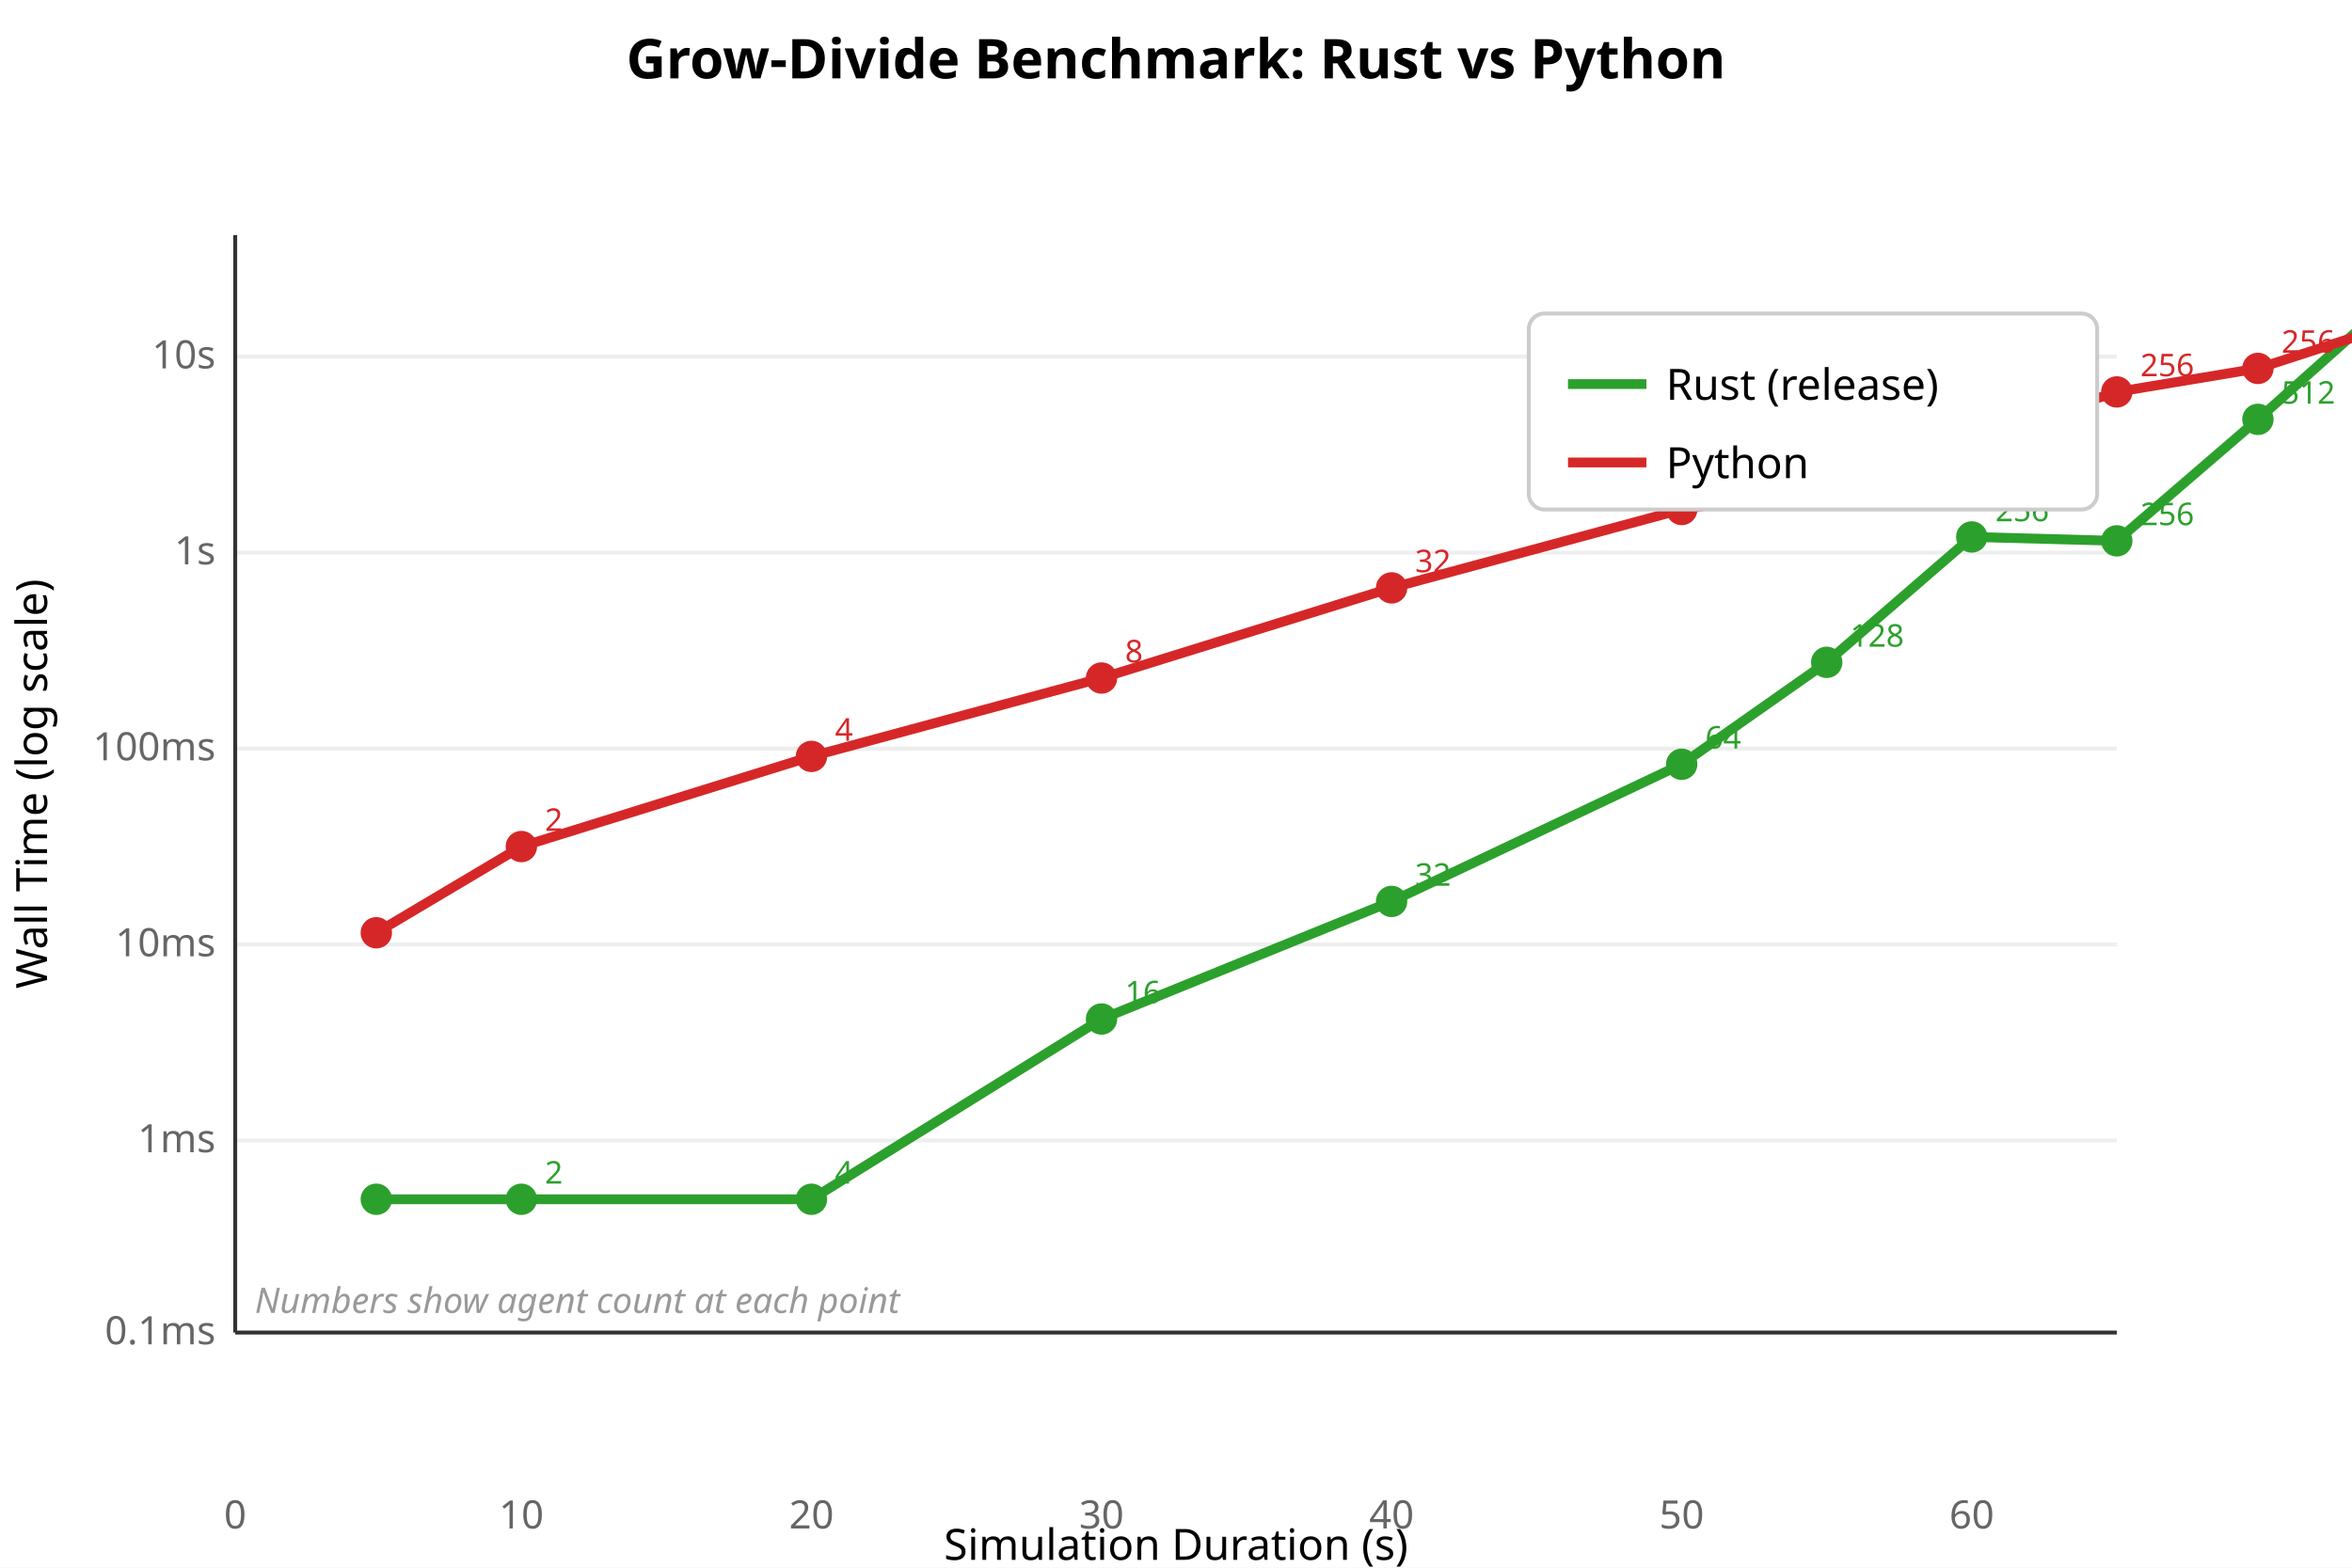
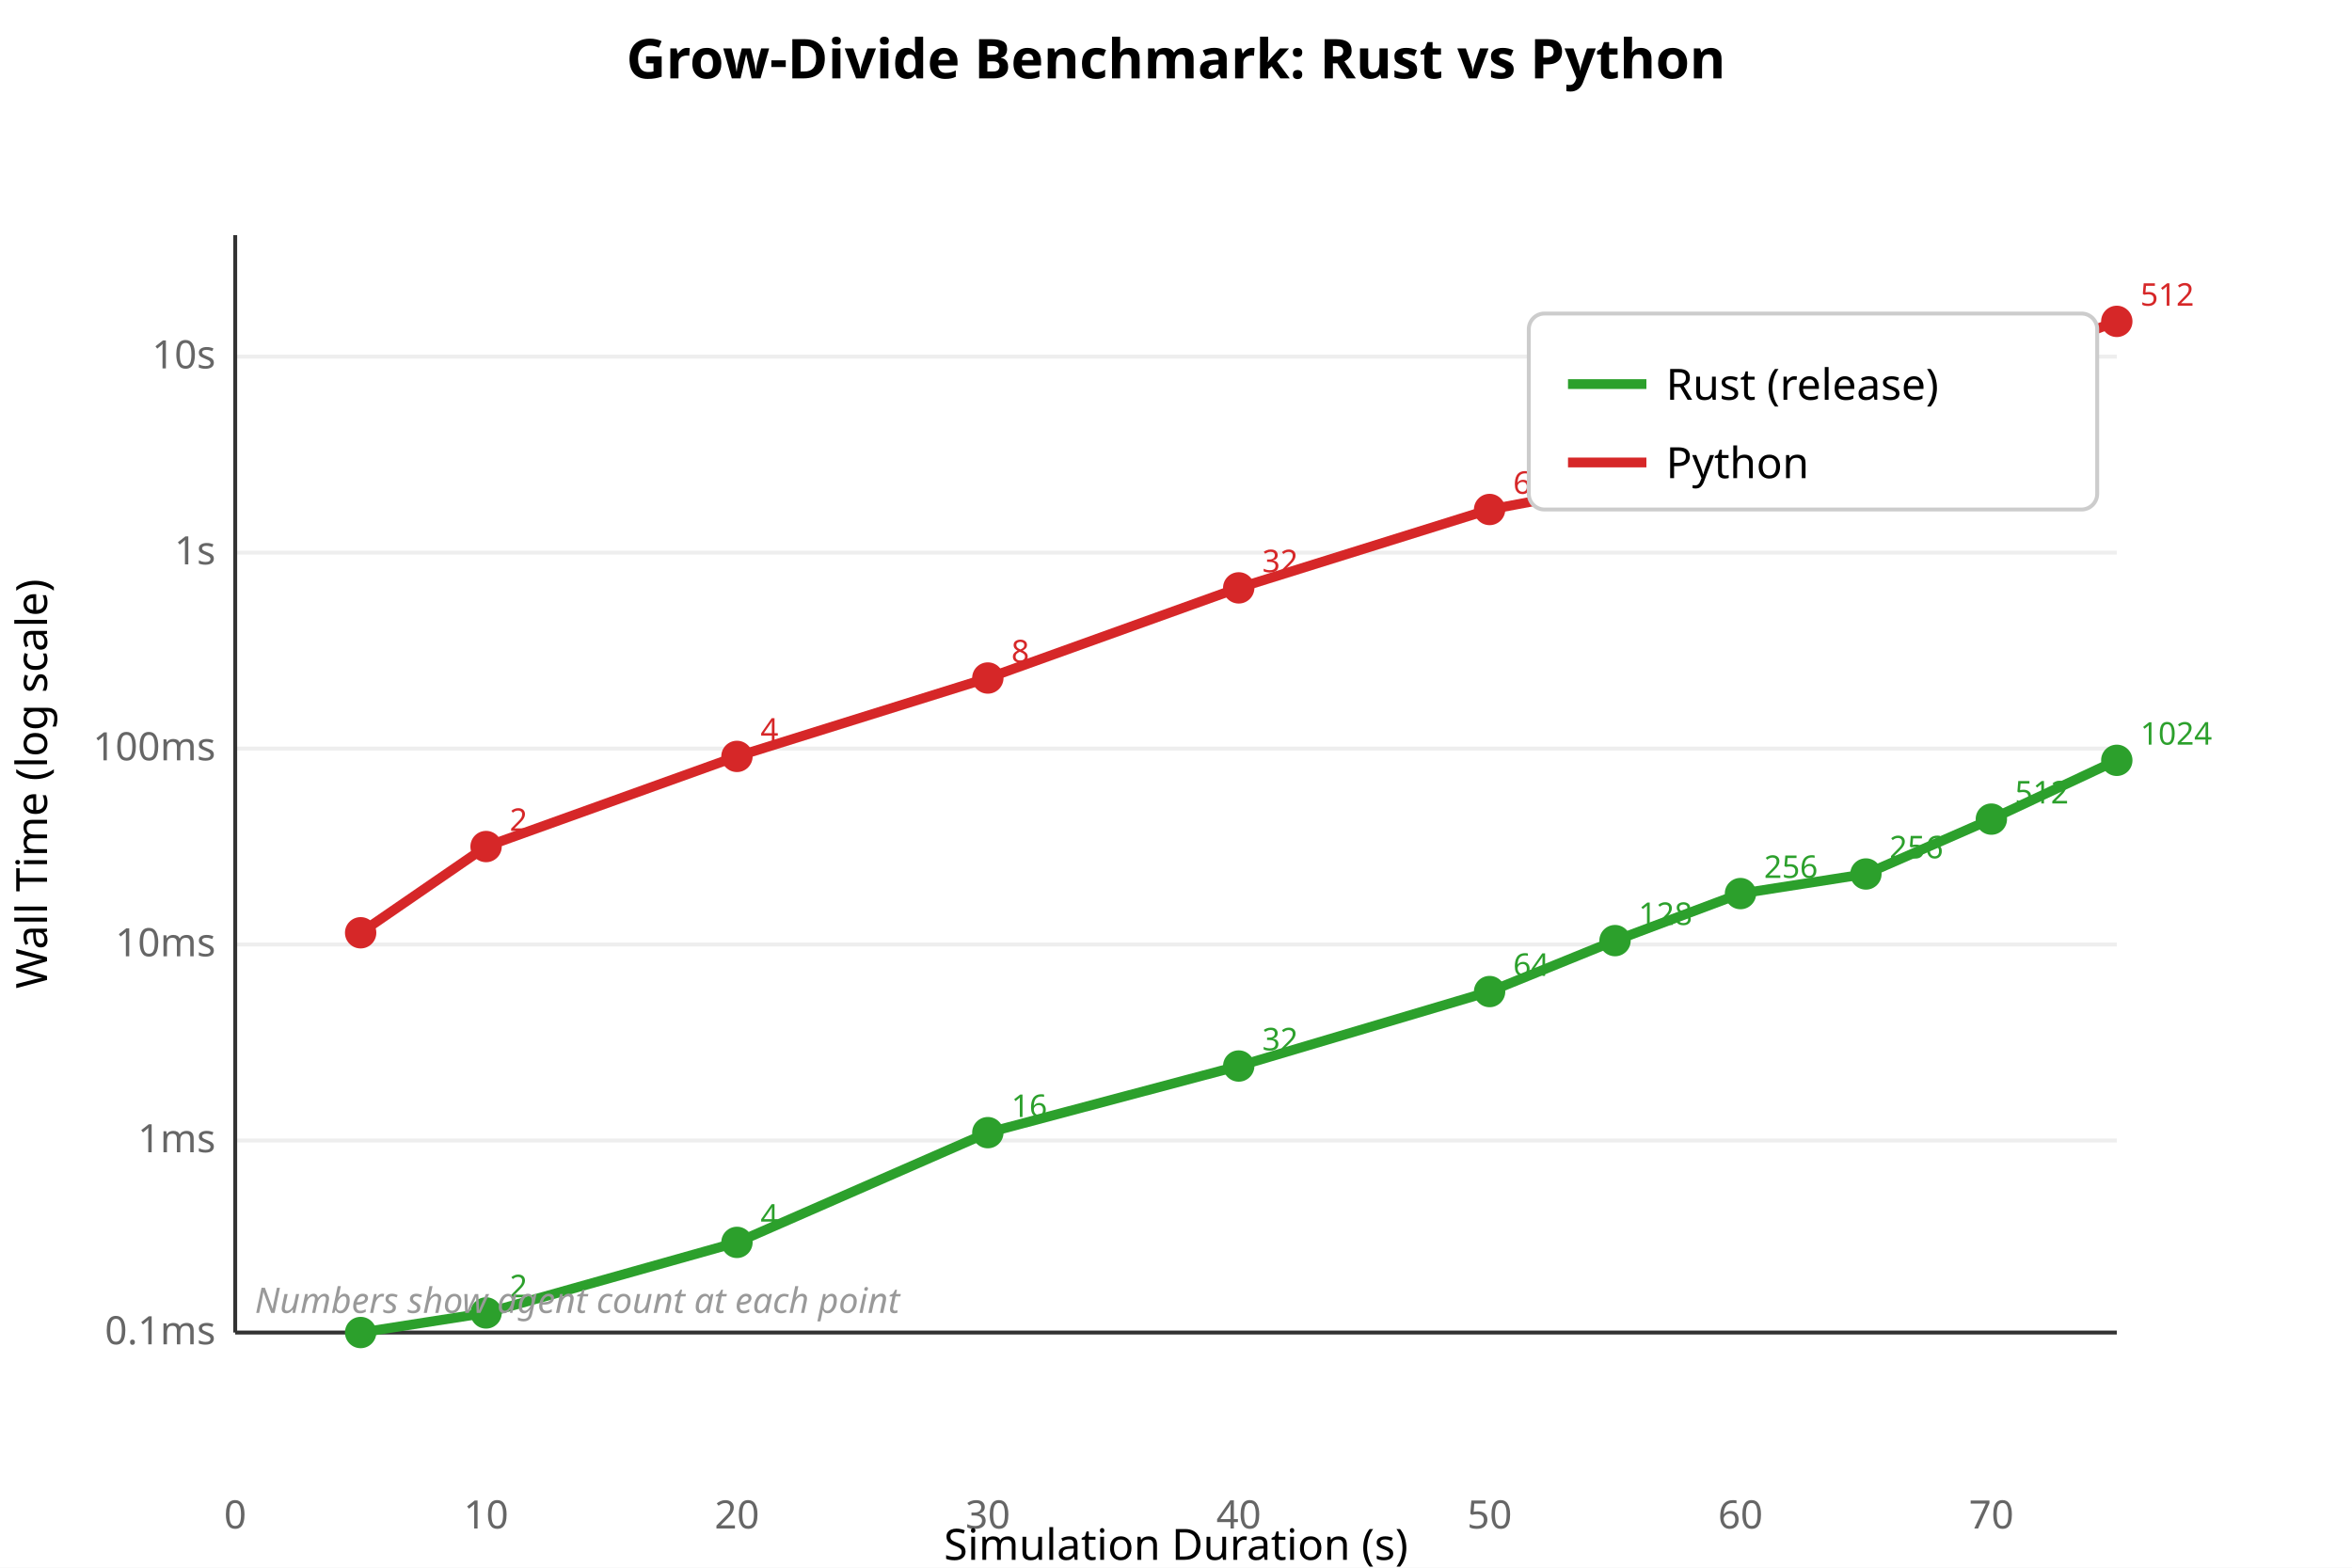
<svg xmlns="http://www.w3.org/2000/svg" width="600" height="400" viewBox="0 0 600 400">
  <rect width="600" height="400" fill="white" />
  <text x="300" y="20" text-anchor="middle" font-size="14" font-family="sans-serif" font-weight="bold">Grow-Divide Benchmark: Rust vs Python</text>
  <line x1="60" y1="340" x2="540" y2="340" stroke="#eee" stroke-width="1" />
  <text x="55" y="343" text-anchor="end" font-size="10" font-family="sans-serif" fill="#666">0.1ms</text>
  <line x1="60" y1="291" x2="540" y2="291" stroke="#eee" stroke-width="1" />
  <text x="55" y="294" text-anchor="end" font-size="10" font-family="sans-serif" fill="#666">1ms</text>
  <line x1="60" y1="241" x2="540" y2="241" stroke="#eee" stroke-width="1" />
  <text x="55" y="244" text-anchor="end" font-size="10" font-family="sans-serif" fill="#666">10ms</text>
  <line x1="60" y1="191" x2="540" y2="191" stroke="#eee" stroke-width="1" />
  <text x="55" y="194" text-anchor="end" font-size="10" font-family="sans-serif" fill="#666">100ms</text>
  <line x1="60" y1="141" x2="540" y2="141" stroke="#eee" stroke-width="1" />
  <text x="55" y="144" text-anchor="end" font-size="10" font-family="sans-serif" fill="#666">1s</text>
  <line x1="60" y1="91" x2="540" y2="91" stroke="#eee" stroke-width="1" />
  <text x="55" y="94" text-anchor="end" font-size="10" font-family="sans-serif" fill="#666">10s</text>
  <text x="60" y="390" text-anchor="middle" font-size="10" font-family="sans-serif" fill="#666">0</text>
-   <text x="133" y="390" text-anchor="middle" font-size="10" font-family="sans-serif" fill="#666">10</text>
-   <text x="207" y="390" text-anchor="middle" font-size="10" font-family="sans-serif" fill="#666">20</text>
-   <text x="281" y="390" text-anchor="middle" font-size="10" font-family="sans-serif" fill="#666">30</text>
-   <text x="355" y="390" text-anchor="middle" font-size="10" font-family="sans-serif" fill="#666">40</text>
-   <text x="429" y="390" text-anchor="middle" font-size="10" font-family="sans-serif" fill="#666">50</text>
-   <text x="503" y="390" text-anchor="middle" font-size="10" font-family="sans-serif" fill="#666">60</text>
-   <line x1="60" y1="60" x2="60" y2="340" stroke="#333" stroke-width="1" />
-   <line x1="60" y1="340" x2="540" y2="340" stroke="#333" stroke-width="1" />
+   <text x="124" y="390" text-anchor="middle" font-size="10" font-family="sans-serif" fill="#666">10</text>
+   <text x="188" y="390" text-anchor="middle" font-size="10" font-family="sans-serif" fill="#666">20</text>
+   <text x="252" y="390" text-anchor="middle" font-size="10" font-family="sans-serif" fill="#666">30</text>
+   <text x="316" y="390" text-anchor="middle" font-size="10" font-family="sans-serif" fill="#666">40</text>
+   <text x="380" y="390" text-anchor="middle" font-size="10" font-family="sans-serif" fill="#666">50</text>
+   <text x="444" y="390" text-anchor="middle" font-size="10" font-family="sans-serif" fill="#666">60</text>
+   <text x="508" y="390" text-anchor="middle" font-size="10" font-family="sans-serif" fill="#666">70</text>
+   <line x1="60" y1="60" x2="60" y2="340" stroke="#333" />
+   <line x1="60" y1="340" x2="540" y2="340" stroke="#333" />
  <text x="300" y="398" text-anchor="middle" font-size="11" font-family="sans-serif">Simulation Duration (s)</text>
  <text x="12" y="200" text-anchor="middle" font-size="11" font-family="sans-serif" transform="rotate(-90 12 200)">Wall Time (log scale)</text>
-   <polyline points="96,306 133,306 207,306 281,260 355,230 429,195 466,169 503,137 540,138 576,107 613,74" fill="none" stroke="#2ca02c" stroke-width="2.5" />
-   <circle cx="96" cy="306" r="4" fill="#2ca02c" />
-   <circle cx="133" cy="306" r="4" fill="#2ca02c" />
-   <text x="139" y="302" font-size="8" font-family="sans-serif" fill="#2ca02c">2</text>
-   <circle cx="207" cy="306" r="4" fill="#2ca02c" />
-   <text x="213" y="302" font-size="8" font-family="sans-serif" fill="#2ca02c">4</text>
-   <circle cx="281" cy="260" r="4" fill="#2ca02c" />
-   <text x="287" y="256" font-size="8" font-family="sans-serif" fill="#2ca02c">16</text>
-   <circle cx="355" cy="230" r="4" fill="#2ca02c" />
-   <text x="361" y="226" font-size="8" font-family="sans-serif" fill="#2ca02c">32</text>
-   <circle cx="429" cy="195" r="4" fill="#2ca02c" />
-   <text x="435" y="191" font-size="8" font-family="sans-serif" fill="#2ca02c">64</text>
-   <circle cx="466" cy="169" r="4" fill="#2ca02c" />
-   <text x="472" y="165" font-size="8" font-family="sans-serif" fill="#2ca02c">128</text>
-   <circle cx="503" cy="137" r="4" fill="#2ca02c" />
-   <text x="509" y="133" font-size="8" font-family="sans-serif" fill="#2ca02c">256</text>
-   <circle cx="540" cy="138" r="4" fill="#2ca02c" />
-   <text x="546" y="134" font-size="8" font-family="sans-serif" fill="#2ca02c">256</text>
-   <circle cx="576" cy="107" r="4" fill="#2ca02c" />
-   <text x="582" y="103" font-size="8" font-family="sans-serif" fill="#2ca02c">512</text>
-   <circle cx="613" cy="74" r="4" fill="#2ca02c" />
-   <text x="619" y="70" font-size="8" font-family="sans-serif" fill="#2ca02c">1024</text>
-   <polyline points="96,238 133,216 207,193 281,173 355,150 429,130 466,124 503,112 540,100 576,94 613,82" fill="none" stroke="#d62728" stroke-width="2.5" />
-   <circle cx="96" cy="238" r="4" fill="#d62728" />
-   <circle cx="133" cy="216" r="4" fill="#d62728" />
-   <text x="139" y="212" font-size="8" font-family="sans-serif" fill="#d62728">2</text>
-   <circle cx="207" cy="193" r="4" fill="#d62728" />
-   <text x="213" y="189" font-size="8" font-family="sans-serif" fill="#d62728">4</text>
-   <circle cx="281" cy="173" r="4" fill="#d62728" />
-   <text x="287" y="169" font-size="8" font-family="sans-serif" fill="#d62728">8</text>
-   <circle cx="355" cy="150" r="4" fill="#d62728" />
-   <text x="361" y="146" font-size="8" font-family="sans-serif" fill="#d62728">32</text>
-   <circle cx="429" cy="130" r="4" fill="#d62728" />
-   <text x="435" y="126" font-size="8" font-family="sans-serif" fill="#d62728">64</text>
-   <circle cx="466" cy="124" r="4" fill="#d62728" />
-   <text x="472" y="120" font-size="8" font-family="sans-serif" fill="#d62728">64</text>
-   <circle cx="503" cy="112" r="4" fill="#d62728" />
-   <text x="509" y="108" font-size="8" font-family="sans-serif" fill="#d62728">128</text>
-   <circle cx="540" cy="100" r="4" fill="#d62728" />
-   <text x="546" y="96" font-size="8" font-family="sans-serif" fill="#d62728">256</text>
-   <circle cx="576" cy="94" r="4" fill="#d62728" />
-   <text x="582" y="90" font-size="8" font-family="sans-serif" fill="#d62728">256</text>
-   <circle cx="613" cy="82" r="4" fill="#d62728" />
-   <text x="619" y="78" font-size="8" font-family="sans-serif" fill="#d62728">512</text>
+   <polyline points="92,340 124,335 188,317 252,289 316,272 380,253 412,240 444,228 476,223 508,209 540,194" fill="none" stroke="#2ca02c" stroke-width="2.5" />
+   <circle cx="92" cy="340" r="4" fill="#2ca02c" />
+   <circle cx="124" cy="335" r="4" fill="#2ca02c" />
+   <text x="130" y="331" font-size="8" font-family="sans-serif" fill="#2ca02c">2</text>
+   <circle cx="188" cy="317" r="4" fill="#2ca02c" />
+   <text x="194" y="313" font-size="8" font-family="sans-serif" fill="#2ca02c">4</text>
+   <circle cx="252" cy="289" r="4" fill="#2ca02c" />
+   <text x="258" y="285" font-size="8" font-family="sans-serif" fill="#2ca02c">16</text>
+   <circle cx="316" cy="272" r="4" fill="#2ca02c" />
+   <text x="322" y="268" font-size="8" font-family="sans-serif" fill="#2ca02c">32</text>
+   <circle cx="380" cy="253" r="4" fill="#2ca02c" />
+   <text x="386" y="249" font-size="8" font-family="sans-serif" fill="#2ca02c">64</text>
+   <circle cx="412" cy="240" r="4" fill="#2ca02c" />
+   <text x="418" y="236" font-size="8" font-family="sans-serif" fill="#2ca02c">128</text>
+   <circle cx="444" cy="228" r="4" fill="#2ca02c" />
+   <text x="450" y="224" font-size="8" font-family="sans-serif" fill="#2ca02c">256</text>
+   <circle cx="476" cy="223" r="4" fill="#2ca02c" />
+   <text x="482" y="219" font-size="8" font-family="sans-serif" fill="#2ca02c">256</text>
+   <circle cx="508" cy="209" r="4" fill="#2ca02c" />
+   <text x="514" y="205" font-size="8" font-family="sans-serif" fill="#2ca02c">512</text>
+   <circle cx="540" cy="194" r="4" fill="#2ca02c" />
+   <text x="546" y="190" font-size="8" font-family="sans-serif" fill="#2ca02c">1024</text>
+   <polyline points="92,238 124,216 188,193 252,173 316,150 380,130 412,124 444,112 476,100 508,94 540,82" fill="none" stroke="#d62728" stroke-width="2.5" />
+   <circle cx="92" cy="238" r="4" fill="#d62728" />
+   <circle cx="124" cy="216" r="4" fill="#d62728" />
+   <text x="130" y="212" font-size="8" font-family="sans-serif" fill="#d62728">2</text>
+   <circle cx="188" cy="193" r="4" fill="#d62728" />
+   <text x="194" y="189" font-size="8" font-family="sans-serif" fill="#d62728">4</text>
+   <circle cx="252" cy="173" r="4" fill="#d62728" />
+   <text x="258" y="169" font-size="8" font-family="sans-serif" fill="#d62728">8</text>
+   <circle cx="316" cy="150" r="4" fill="#d62728" />
+   <text x="322" y="146" font-size="8" font-family="sans-serif" fill="#d62728">32</text>
+   <circle cx="380" cy="130" r="4" fill="#d62728" />
+   <text x="386" y="126" font-size="8" font-family="sans-serif" fill="#d62728">64</text>
+   <circle cx="412" cy="124" r="4" fill="#d62728" />
+   <text x="418" y="120" font-size="8" font-family="sans-serif" fill="#d62728">64</text>
+   <circle cx="444" cy="112" r="4" fill="#d62728" />
+   <text x="450" y="108" font-size="8" font-family="sans-serif" fill="#d62728">128</text>
+   <circle cx="476" cy="100" r="4" fill="#d62728" />
+   <text x="482" y="96" font-size="8" font-family="sans-serif" fill="#d62728">256</text>
+   <circle cx="508" cy="94" r="4" fill="#d62728" />
+   <text x="514" y="90" font-size="8" font-family="sans-serif" fill="#d62728">256</text>
+   <circle cx="540" cy="82" r="4" fill="#d62728" />
+   <text x="546" y="78" font-size="8" font-family="sans-serif" fill="#d62728">512</text>
  <rect x="390" y="80" width="145" height="50" fill="white" stroke="#ccc" rx="4" />
  <line x1="400" y1="98" x2="420" y2="98" stroke="#2ca02c" stroke-width="2.5" />
  <text x="425" y="102" font-size="11" font-family="sans-serif">Rust (release)</text>
  <line x1="400" y1="118" x2="420" y2="118" stroke="#d62728" stroke-width="2.5" />
  <text x="425" y="122" font-size="11" font-family="sans-serif">Python</text>
  <text x="65" y="335" font-size="9" font-family="sans-serif" fill="#999" font-style="italic">Numbers show agent count at each point</text>
</svg>
